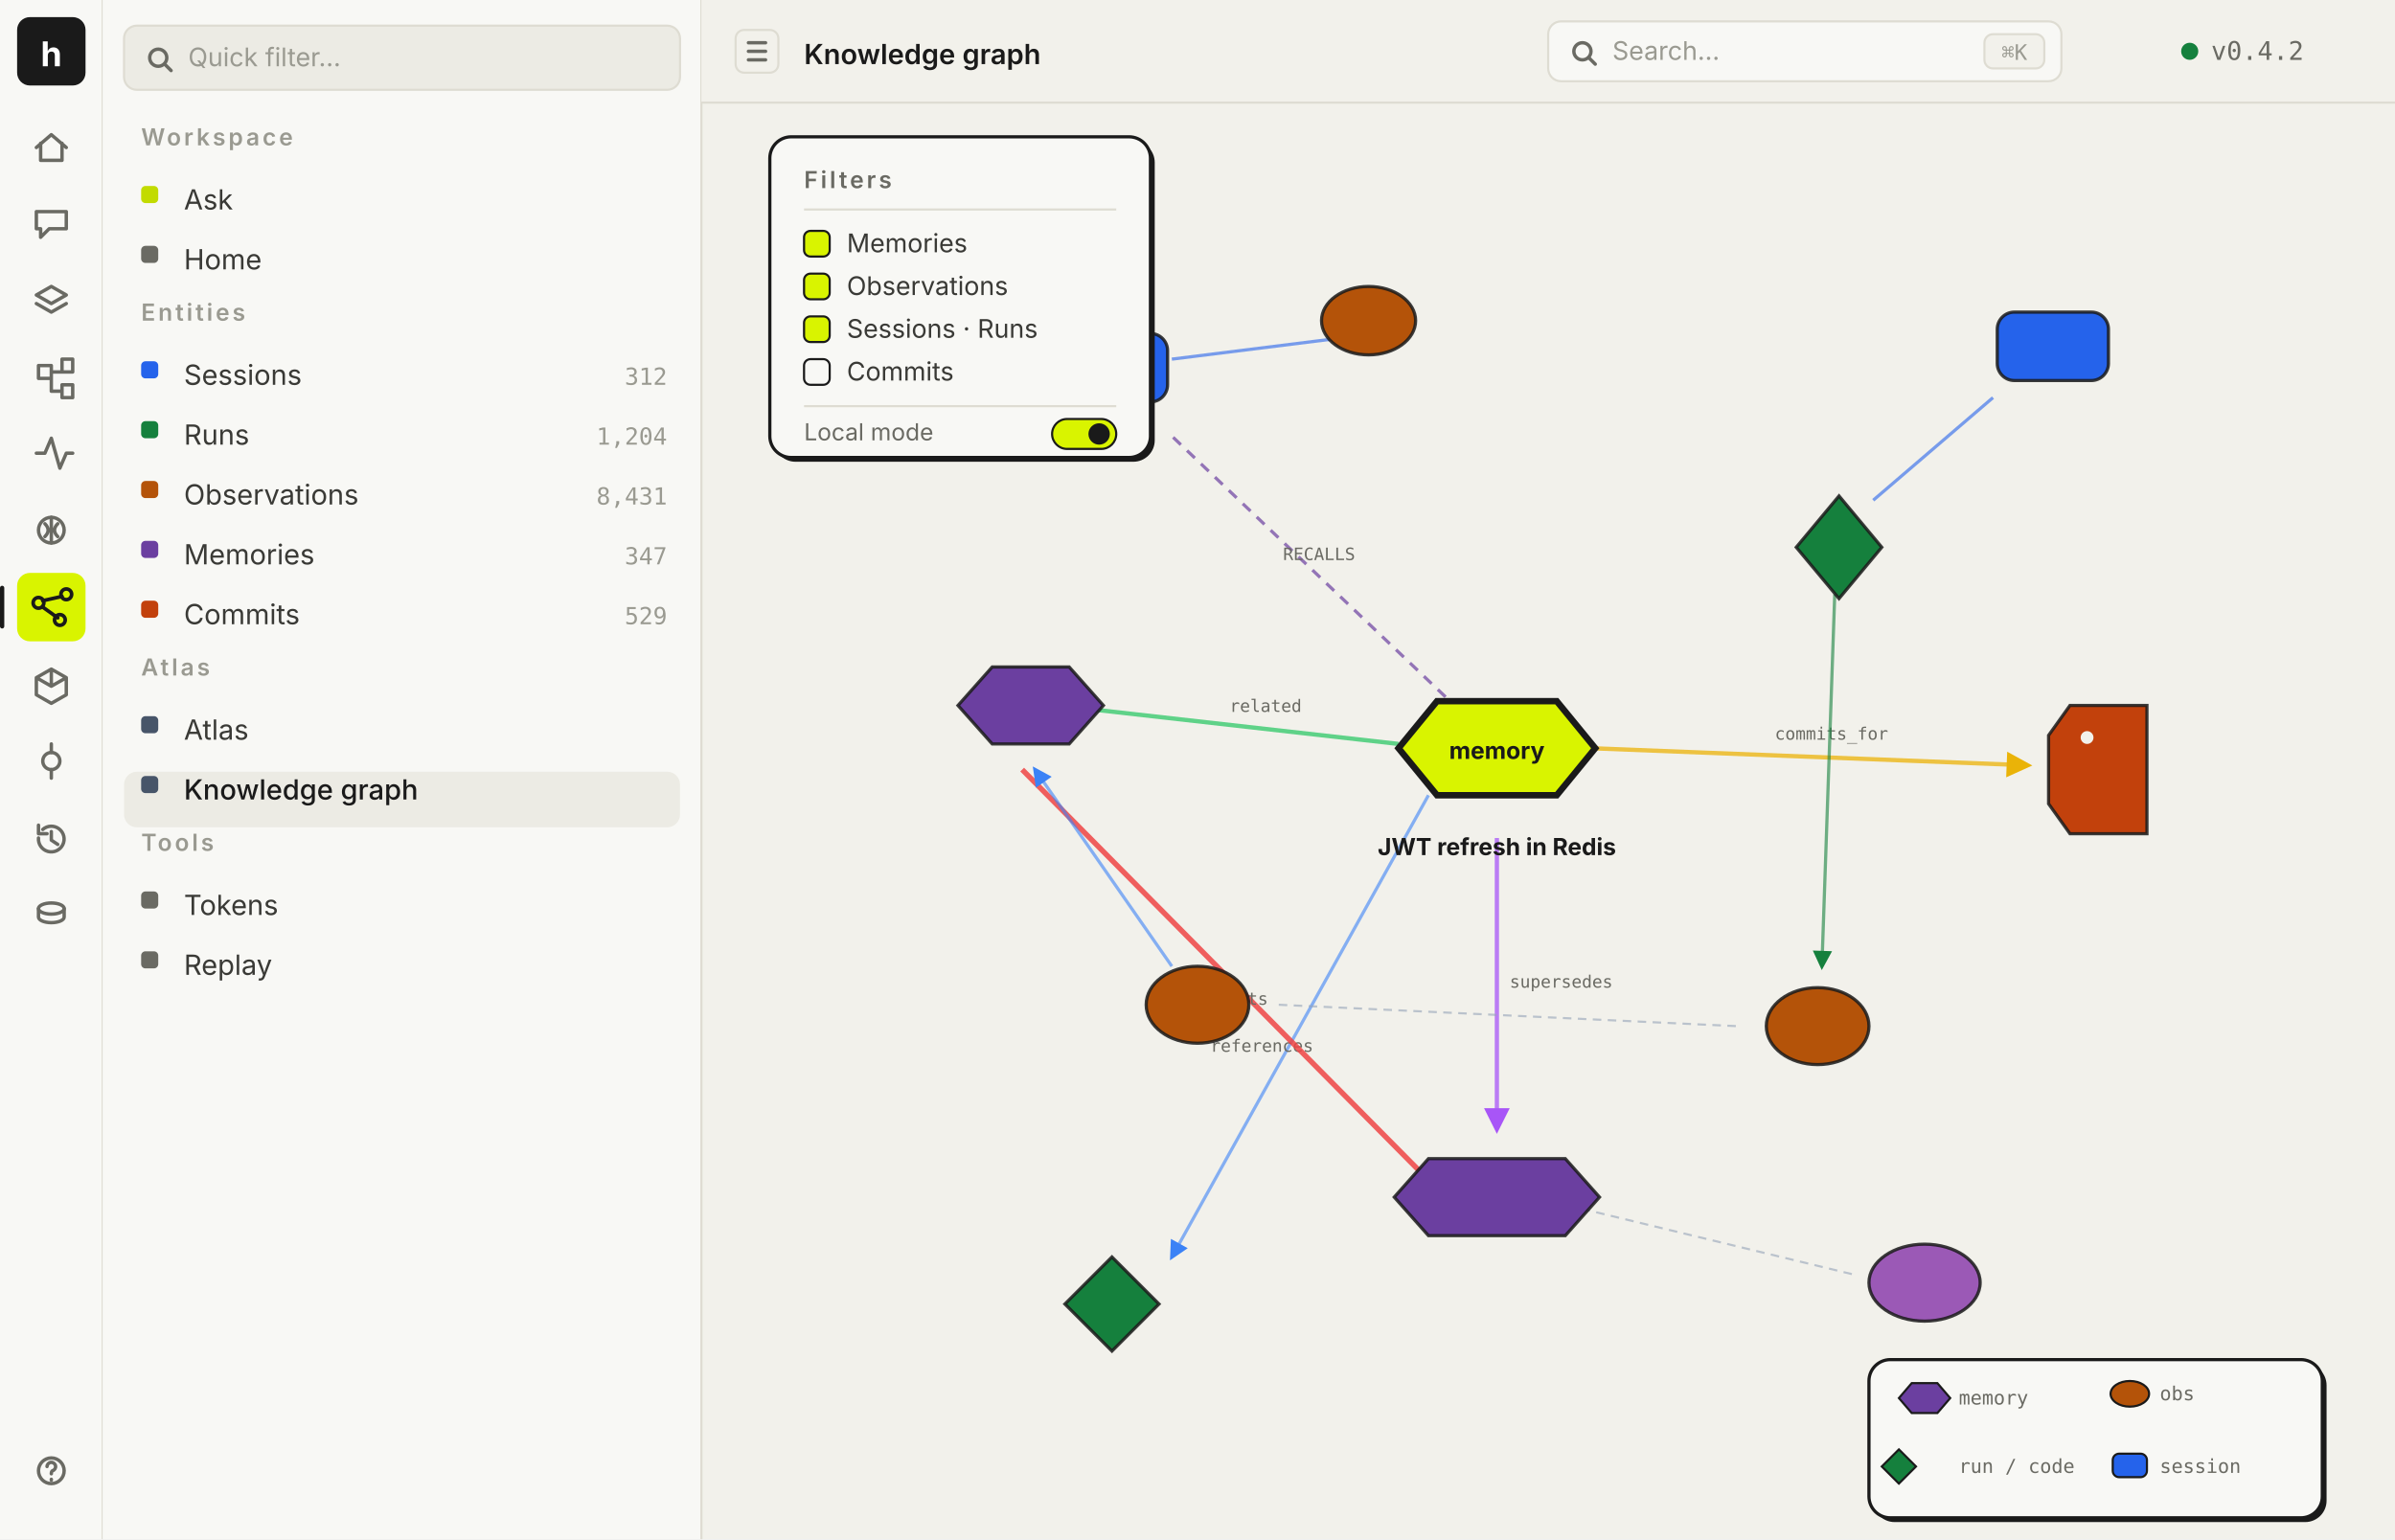
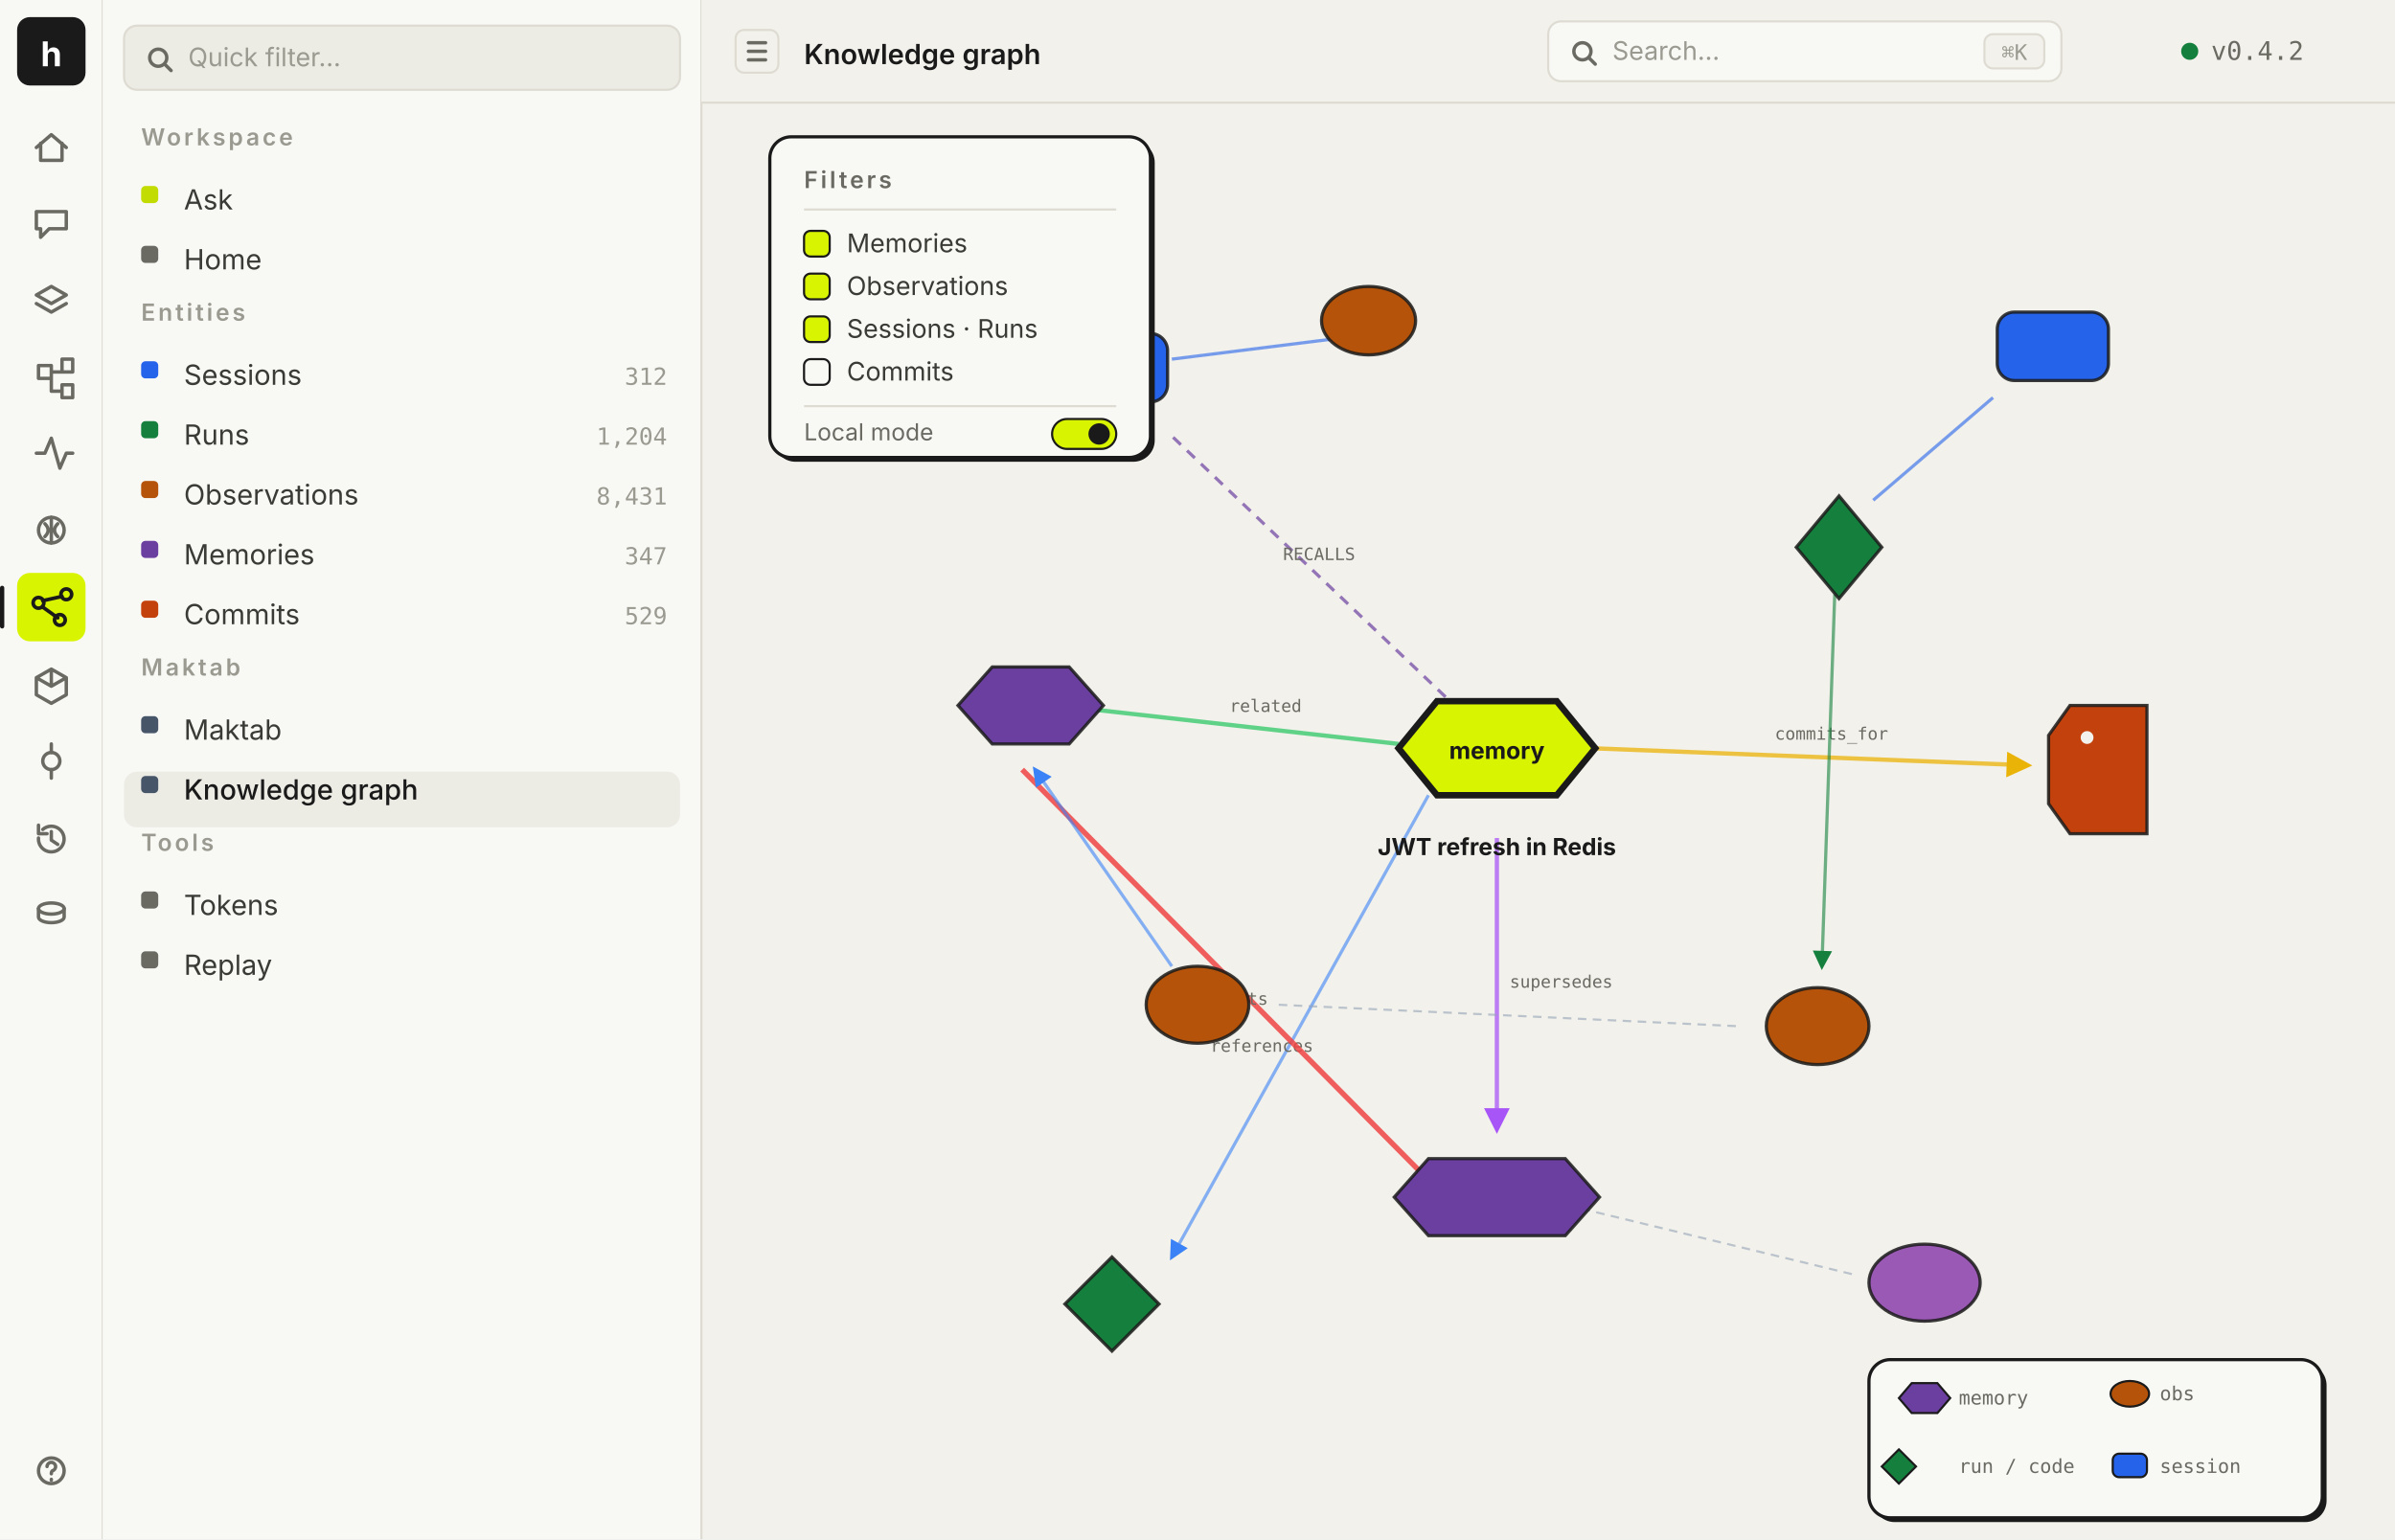
<svg xmlns="http://www.w3.org/2000/svg" viewBox="0 0 1120 720" font-family="'Inter', system-ui, -apple-system, sans-serif">
  <defs>
    <style>
      .bg     { fill: #f2f1eb; }
      .surf   { fill: #f8f8f5; }
      .alt    { fill: #ecebe4; }
      .ink    { fill: #1a1a1a; }
      .muted  { fill: #6a6a63; }
      .faint  { fill: #9a9a91; }
      .line   { stroke: #dedcd2; stroke-width: 1; }
      .strong { stroke: #1a1a1a; }
      .mono   { font-family: 'JetBrains Mono', ui-monospace, monospace; }
      .ic     { fill: none; stroke: #6a6a63; stroke-width: 1.6; stroke-linecap: round; stroke-linejoin: round; }
      .ic-on  { fill: none; stroke: #1a1a1a; stroke-width: 1.7; stroke-linecap: round; stroke-linejoin: round; }
      .lbl    { font-size: 13px; fill: #3a3a36; }
      .h11    { font-size: 11px; font-weight: 600; letter-spacing: 0.12em; text-transform: uppercase; }
      .nstroke{ stroke: #1a1a1a; stroke-width: 1.5; stroke-opacity: 0.85; }
      .elab   { font-family: 'JetBrains Mono', ui-monospace, monospace; font-size: 8px; fill: #6a6a63; }
    </style>
    <marker id="ar-blue" viewBox="0 0 10 10" refX="8" refY="5" markerWidth="6" markerHeight="6" orient="auto-start-reverse">
      <path d="M0 0 L10 5 L0 10 z" fill="#3b82f6" />
    </marker>
    <marker id="ar-purple" viewBox="0 0 10 10" refX="8" refY="5" markerWidth="6" markerHeight="6" orient="auto-start-reverse">
      <path d="M0 0 L10 5 L0 10 z" fill="#a855f7" />
    </marker>
    <marker id="ar-yellow" viewBox="0 0 10 10" refX="8" refY="5" markerWidth="6" markerHeight="6" orient="auto-start-reverse">
      <path d="M0 0 L10 5 L0 10 z" fill="#eab308" />
    </marker>
    <marker id="ar-green" viewBox="0 0 10 10" refX="8" refY="5" markerWidth="6" markerHeight="6" orient="auto-start-reverse">
      <path d="M0 0 L10 5 L0 10 z" fill="#15803D" />
    </marker>
  </defs>
  <rect class="bg" x="0" y="0" width="1120" height="720" />
  <rect class="surf" x="0" y="0" width="48" height="720" />
  <line class="line" x1="48" y1="0" x2="48" y2="720" />
  <rect class="ink" x="8" y="8" width="32" height="32" rx="6" />
  <text x="24" y="31" text-anchor="middle" fill="#ffffff" font-size="16" font-weight="700">h</text>
  <rect x="8" y="268" width="32" height="32" rx="6" fill="#d9f400" />
  <rect class="ink" x="0" y="274" width="2" height="20" rx="1" />
  <path class="ic" d="M17 69 L24 63 L31 69 M19 67 L19 75 L29 75 L29 67" />
  <path class="ic" d="M17 99 h14 v8 h-8 l-4 4 v-4 h-2 z" />
  <path class="ic" d="M24 134 l7 4 -7 4 -7 -4 z M17 142 l7 4 7 -4" />
  <path class="ic" d="M18 171 h6 v6 h-6 z M24 174 h5 M29 168 h5 v6 h-5 z M29 180 h5 v6 h-5 z M24 177 v6 h5" />
  <path class="ic" d="M17 212 h4 l3 -7 4 14 3 -7 h3" />
  <circle class="ic" cx="24" cy="248" r="6" />
  <path class="ic" d="M24 242 v12 M21 245 q3 3 0 6 M27 245 q-3 3 0 6" />
  <circle class="ic-on" cx="18" cy="282" r="2.5" />
  <circle class="ic-on" cx="31" cy="278" r="2.5" />
  <circle class="ic-on" cx="28" cy="290" r="2.5" />
  <path class="ic-on" d="M20 281 L29 279 M20 284 L27 289" />
  <path class="ic" d="M24 313 l7 4 v8 l-7 4 -7 -4 v-8 z M24 313 v8 M24 321 l7 -4 M24 321 l-7 -4" />
  <circle class="ic" cx="24" cy="356" r="4" />
  <path class="ic" d="M24 348 v4 M24 360 v4" />
  <path class="ic" d="M18 392 a6 6 0 1 0 2 -4 M18 386 v4 h4" />
  <path class="ic" d="M24 389 v4 l3 2" />
  <ellipse class="ic" cx="24" cy="425" rx="6" ry="2.6" />
  <path class="ic" d="M18 425 v4 a6 2.6 0 0 0 12 0 v-4" />
  <circle class="ic" cx="24" cy="688" r="6" />
  <path class="ic" d="M22 686 a2 2 0 1 1 2.5 2 q-0.5 0.4 -0.5 1.4 M24 692 v0.4" />
  <rect class="surf" x="48" y="0" width="280" height="720" />
  <line class="line" x1="328" y1="0" x2="328" y2="720" />
  <rect class="alt" x="58" y="12" width="260" height="30" rx="6" />
  <rect x="58" y="12" width="260" height="30" rx="6" fill="none" class="line" />
  <circle class="ic" cx="74" cy="27" r="4" />
  <path class="ic" d="M77 30 l3 3" />
  <text class="faint" x="88" y="31" font-size="12">Quick filter…</text>
  <text class="faint h11" x="66" y="68">Workspace</text>
  <g transform="translate(0,74)">
    <rect x="66" y="13" width="8" height="8" rx="2" fill="#c2db00" />
    <text class="lbl" x="86" y="24">Ask</text>
  </g>
  <g transform="translate(0,102)">
    <rect x="66" y="13" width="8" height="8" rx="2" fill="#6a6a63" />
    <text class="lbl" x="86" y="24">Home</text>
  </g>
  <text class="faint h11" x="66" y="150">Entities</text>
  <g font-size="13">
    <g transform="translate(0,156)">
      <rect x="66" y="13" width="8" height="8" rx="2" fill="#2563EB" />
      <text class="lbl" x="86" y="24">Sessions</text>
      <text class="faint mono" x="312" y="24" text-anchor="end" font-size="11">312</text>
    </g>
    <g transform="translate(0,184)">
      <rect x="66" y="13" width="8" height="8" rx="2" fill="#15803D" />
      <text class="lbl" x="86" y="24">Runs</text>
      <text class="faint mono" x="312" y="24" text-anchor="end" font-size="11">1,204</text>
    </g>
    <g transform="translate(0,212)">
      <rect x="66" y="13" width="8" height="8" rx="2" fill="#B45309" />
      <text class="lbl" x="86" y="24">Observations</text>
      <text class="faint mono" x="312" y="24" text-anchor="end" font-size="11">8,431</text>
    </g>
    <g transform="translate(0,240)">
      <rect x="66" y="13" width="8" height="8" rx="2" fill="#6B3FA0" />
      <text class="lbl" x="86" y="24">Memories</text>
      <text class="faint mono" x="312" y="24" text-anchor="end" font-size="11">347</text>
    </g>
    <g transform="translate(0,268)">
      <rect x="66" y="13" width="8" height="8" rx="2" fill="#C2410C" />
      <text class="lbl" x="86" y="24">Commits</text>
      <text class="faint mono" x="312" y="24" text-anchor="end" font-size="11">529</text>
    </g>
  </g>
-   <text class="faint h11" x="66" y="316">Atlas</text>
+   <text class="faint h11" x="66" y="316">Maktab</text>
  <g transform="translate(0,322)">
    <rect x="66" y="13" width="8" height="8" rx="2" fill="#475569" />
-     <text class="lbl" x="86" y="24">Atlas</text>
+     <text class="lbl" x="86" y="24">Maktab</text>
  </g>
  <g transform="translate(0,350)">
    <rect class="alt" x="58" y="11" width="260" height="26" rx="6" />
    <rect x="66" y="13" width="8" height="8" rx="2" fill="#475569" />
    <text x="86" y="24" font-size="13" fill="#1a1a1a" font-weight="500">Knowledge graph</text>
  </g>
  <text class="faint h11" x="66" y="398">Tools</text>
  <g transform="translate(0,404)">
    <rect x="66" y="13" width="8" height="8" rx="2" fill="#6a6a63" />
    <text class="lbl" x="86" y="24">Tokens</text>
  </g>
  <g transform="translate(0,432)">
    <rect x="66" y="13" width="8" height="8" rx="2" fill="#6a6a63" />
    <text class="lbl" x="86" y="24">Replay</text>
  </g>
  <rect class="bg" x="328" y="0" width="792" height="48" />
  <line class="line" x1="328" y1="48" x2="1120" y2="48" />
  <rect x="344" y="14" width="20" height="20" rx="4" fill="none" class="line" />
  <path class="ic" d="M350 20 h8 M350 24 h8 M350 28 h8" />
  <text class="ink" x="376" y="30" font-size="13" font-weight="600">Knowledge graph</text>
  <rect class="surf" x="724" y="10" width="240" height="28" rx="6" />
  <rect x="724" y="10" width="240" height="28" rx="6" fill="none" class="line" />
  <circle class="ic" cx="740" cy="24" r="4" />
  <path class="ic" d="M743 27 l3 3" />
  <text class="faint" x="754" y="28" font-size="12">Search…</text>
  <rect class="bg" x="928" y="16" width="28" height="16" rx="4" />
  <rect x="928" y="16" width="28" height="16" rx="4" fill="none" class="line" />
  <text class="faint mono" x="942" y="28" text-anchor="middle" font-size="10">⌘K</text>
  <circle cx="1024" cy="24" r="4" fill="#15803D" />
  <text class="muted mono" x="1034" y="28" font-size="12">v0.4.2</text>
  <g fill="none">
    <path d="M512 332 L654 348" stroke="#22c55e" stroke-width="2" stroke-opacity="0.7" />
    <text class="elab" x="575" y="333">related</text>
    <path d="M676 326 L548 204" stroke="#6B3FA0" stroke-width="1.5" stroke-dasharray="5 4" stroke-opacity="0.7" />
    <text class="elab" x="600" y="262">RECALLS</text>
    <path d="M548 168 L628 158" stroke="#2563EB" stroke-width="1.5" stroke-opacity="0.6" />
    <path d="M744 350 L948 358" stroke="#eab308" stroke-width="2" stroke-opacity="0.75" marker-end="url(#ar-yellow)" />
    <text class="elab" x="830" y="346">commits_for</text>
    <path d="M700 392 L700 528" stroke="#a855f7" stroke-width="2" stroke-opacity="0.75" marker-end="url(#ar-purple)" />
    <text class="elab" x="706" y="462">supersedes</text>
    <path d="M668 372 L548 588" stroke="#3b82f6" stroke-width="1.5" stroke-opacity="0.6" marker-end="url(#ar-blue)" />
    <text class="elab" x="566" y="492">references</text>
    <path d="M858 278 L852 452" stroke="#15803D" stroke-width="1.5" stroke-opacity="0.6" marker-end="url(#ar-green)" />
    <path d="M598 470 L812 480" stroke="#94a3b8" stroke-width="1" stroke-dasharray="4 3" stroke-opacity="0.6" />
    <path d="M478 360 L668 552" stroke="#ef4444" stroke-width="2.5" stroke-opacity="0.85" />
    <text class="elab" x="540" y="470" fill="#ef4444">contradicts</text>
    <path d="M866 596 L742 566" stroke="#94a3b8" stroke-width="1" stroke-dasharray="4 3" stroke-opacity="0.6" />
    <path d="M548 452 L484 360" stroke="#3b82f6" stroke-width="1.5" stroke-opacity="0.6" marker-end="url(#ar-blue)" />
    <path d="M932 186 L876 234" stroke="#2563EB" stroke-width="1.5" stroke-opacity="0.6" />
  </g>
  <rect x="494" y="156" width="52" height="32" rx="8" fill="#2563EB" class="nstroke" />
  <rect x="934" y="146" width="52" height="32" rx="8" fill="#2563EB" class="nstroke" />
  <path d="M860 232 L880 256 L860 280 L840 256 z" fill="#15803D" class="nstroke" stroke-width="2" />
  <ellipse cx="640" cy="150" rx="22" ry="16" fill="#B45309" class="nstroke" />
  <ellipse cx="560" cy="470" rx="24" ry="18" fill="#B45309" class="nstroke" />
  <ellipse cx="850" cy="480" rx="24" ry="18" fill="#B45309" class="nstroke" />
  <path d="M448 330 l16 -18 36 0 16 18 -16 18 -36 0 z" fill="#6B3FA0" class="nstroke" stroke-width="2" />
  <path d="M652 560 l16 -18 64 0 16 18 -16 18 -64 0 z" fill="#6B3FA0" class="nstroke" stroke-width="2" />
  <path d="M520 588 L542 610 L520 632 L498 610 z" fill="#15803D" class="nstroke" />
  <ellipse cx="900" cy="600" rx="26" ry="18" fill="#9b59b6" class="nstroke" />
  <path d="M958 344 l10 -14 36 0 0 60 -36 0 -10 -14 z" fill="#C2410C" class="nstroke" stroke-width="2" />
  <circle cx="976" cy="345" r="3" fill="#f2f1eb" />
  <path d="M654 350 l18 -22 56 0 18 22 -18 22 -56 0 z" fill="#d9f400" stroke="#1a1a1a" stroke-width="3" />
  <text class="ink" x="700" y="355" text-anchor="middle" font-size="11" font-weight="700">memory</text>
  <text class="ink" x="700" y="400" text-anchor="middle" font-size="11" font-weight="700">JWT refresh in Redis</text>
  <rect class="ink" x="362" y="66" width="178" height="150" rx="10" />
  <rect class="surf" x="360" y="64" width="178" height="150" rx="10" />
  <rect x="360" y="64" width="178" height="150" rx="10" fill="none" class="strong" stroke-width="1.5" />
  <text class="muted h11" x="376" y="88">Filters</text>
  <line class="line" x1="376" y1="98" x2="522" y2="98" />
  <g font-size="12" fill="#3a3a36">
    <rect x="376" y="108" width="12" height="12" rx="3" fill="#d9f400" stroke="#1a1a1a" stroke-width="1" />
    <text x="396" y="118">Memories</text>
    <rect x="376" y="128" width="12" height="12" rx="3" fill="#d9f400" stroke="#1a1a1a" stroke-width="1" />
    <text x="396" y="138">Observations</text>
    <rect x="376" y="148" width="12" height="12" rx="3" fill="#d9f400" stroke="#1a1a1a" stroke-width="1" />
    <text x="396" y="158">Sessions · Runs</text>
    <rect x="376" y="168" width="12" height="12" rx="3" fill="none" stroke="#1a1a1a" stroke-width="1" />
    <text x="396" y="178">Commits</text>
  </g>
  <line class="line" x1="376" y1="190" x2="522" y2="190" />
  <text class="muted" x="376" y="206" font-size="11">Local mode</text>
  <rect x="492" y="196" width="30" height="14" rx="7" fill="#d9f400" stroke="#1a1a1a" stroke-width="1" />
  <circle cx="514" cy="203" r="5" fill="#1a1a1a" />
  <rect class="ink" x="876" y="638" width="212" height="74" rx="10" />
  <rect class="surf" x="874" y="636" width="212" height="74" rx="10" />
  <rect x="874" y="636" width="212" height="74" rx="10" fill="none" class="strong" stroke-width="1.5" />
  <g font-size="9" class="mono" fill="#6a6a63">
    <path d="M888 654 l6 -7 12 0 6 7 -6 7 -12 0 z" fill="#6B3FA0" stroke="#1a1a1a" stroke-width="1" />
    <text x="916" y="657">memory</text>
    <path d="M888 678 L896 686 L888 694 L880 686 z" fill="#15803D" stroke="#1a1a1a" stroke-width="1" />
    <text x="916" y="689">run / code</text>
    <ellipse cx="996" cy="652" rx="9" ry="6" fill="#B45309" stroke="#1a1a1a" stroke-width="1" />
    <text x="1010" y="655">obs</text>
    <rect x="988" y="680" width="16" height="11" rx="3" fill="#2563EB" stroke="#1a1a1a" stroke-width="1" />
    <text x="1010" y="689">session</text>
  </g>
</svg>
